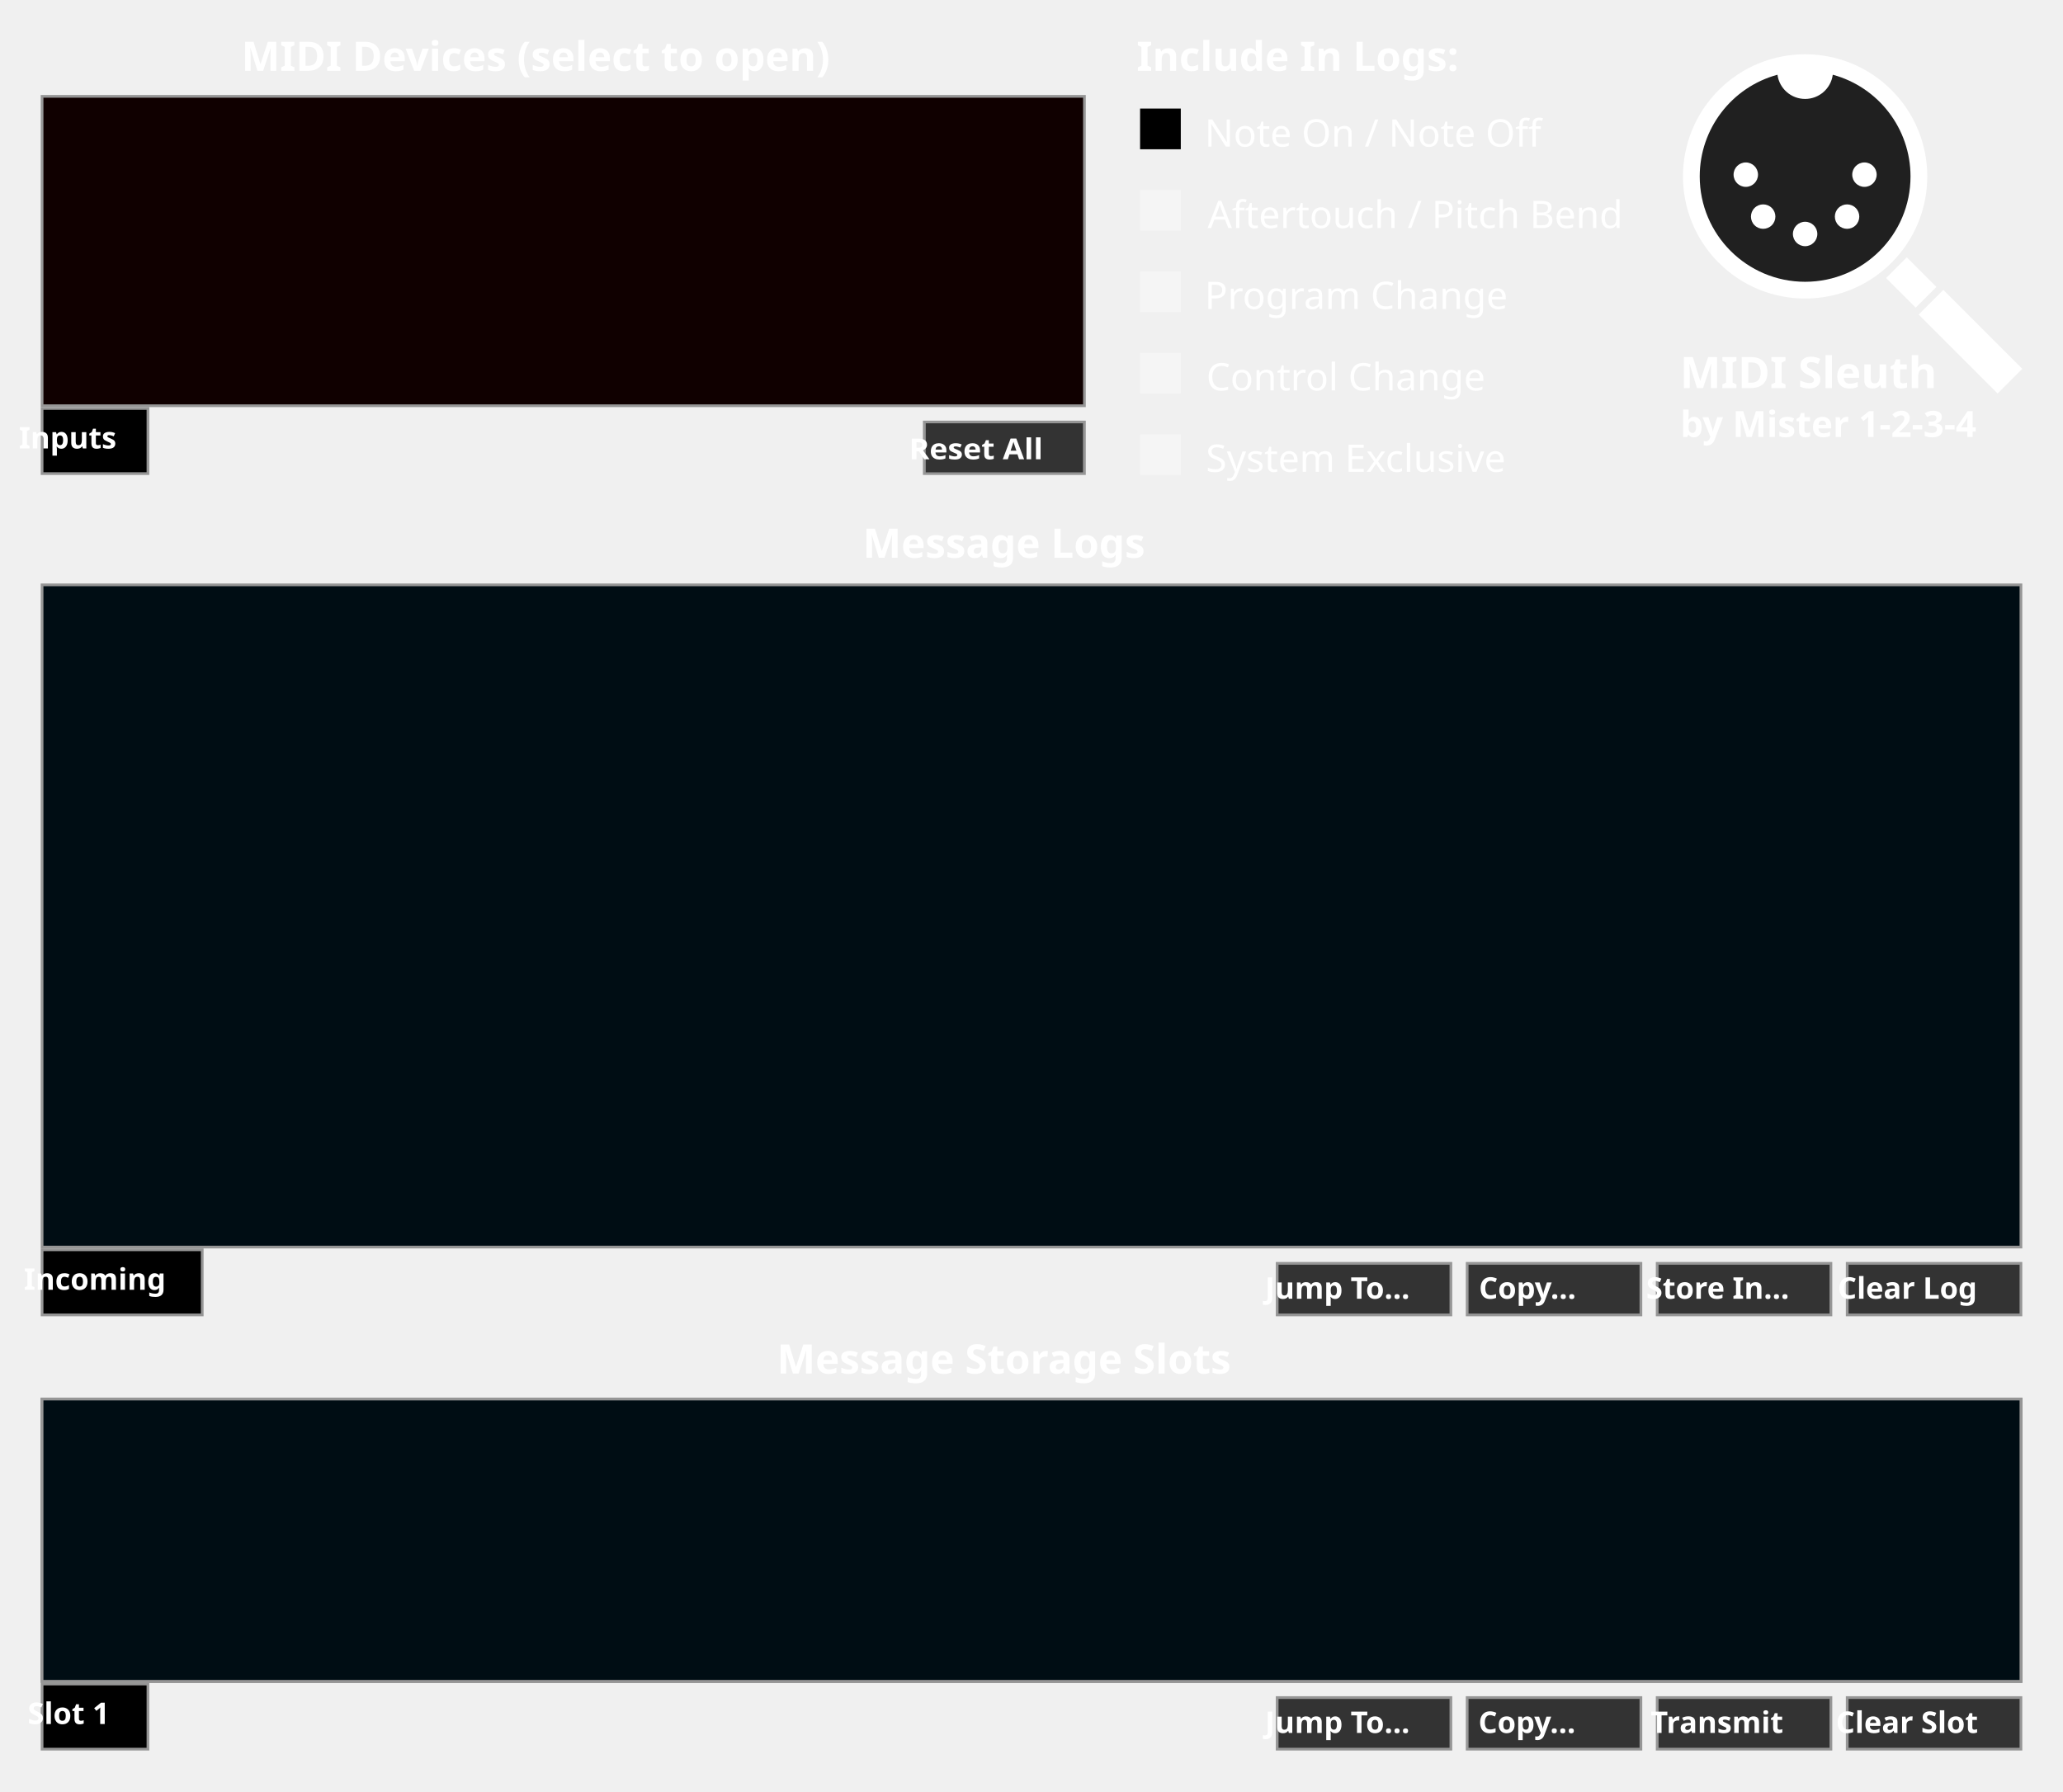
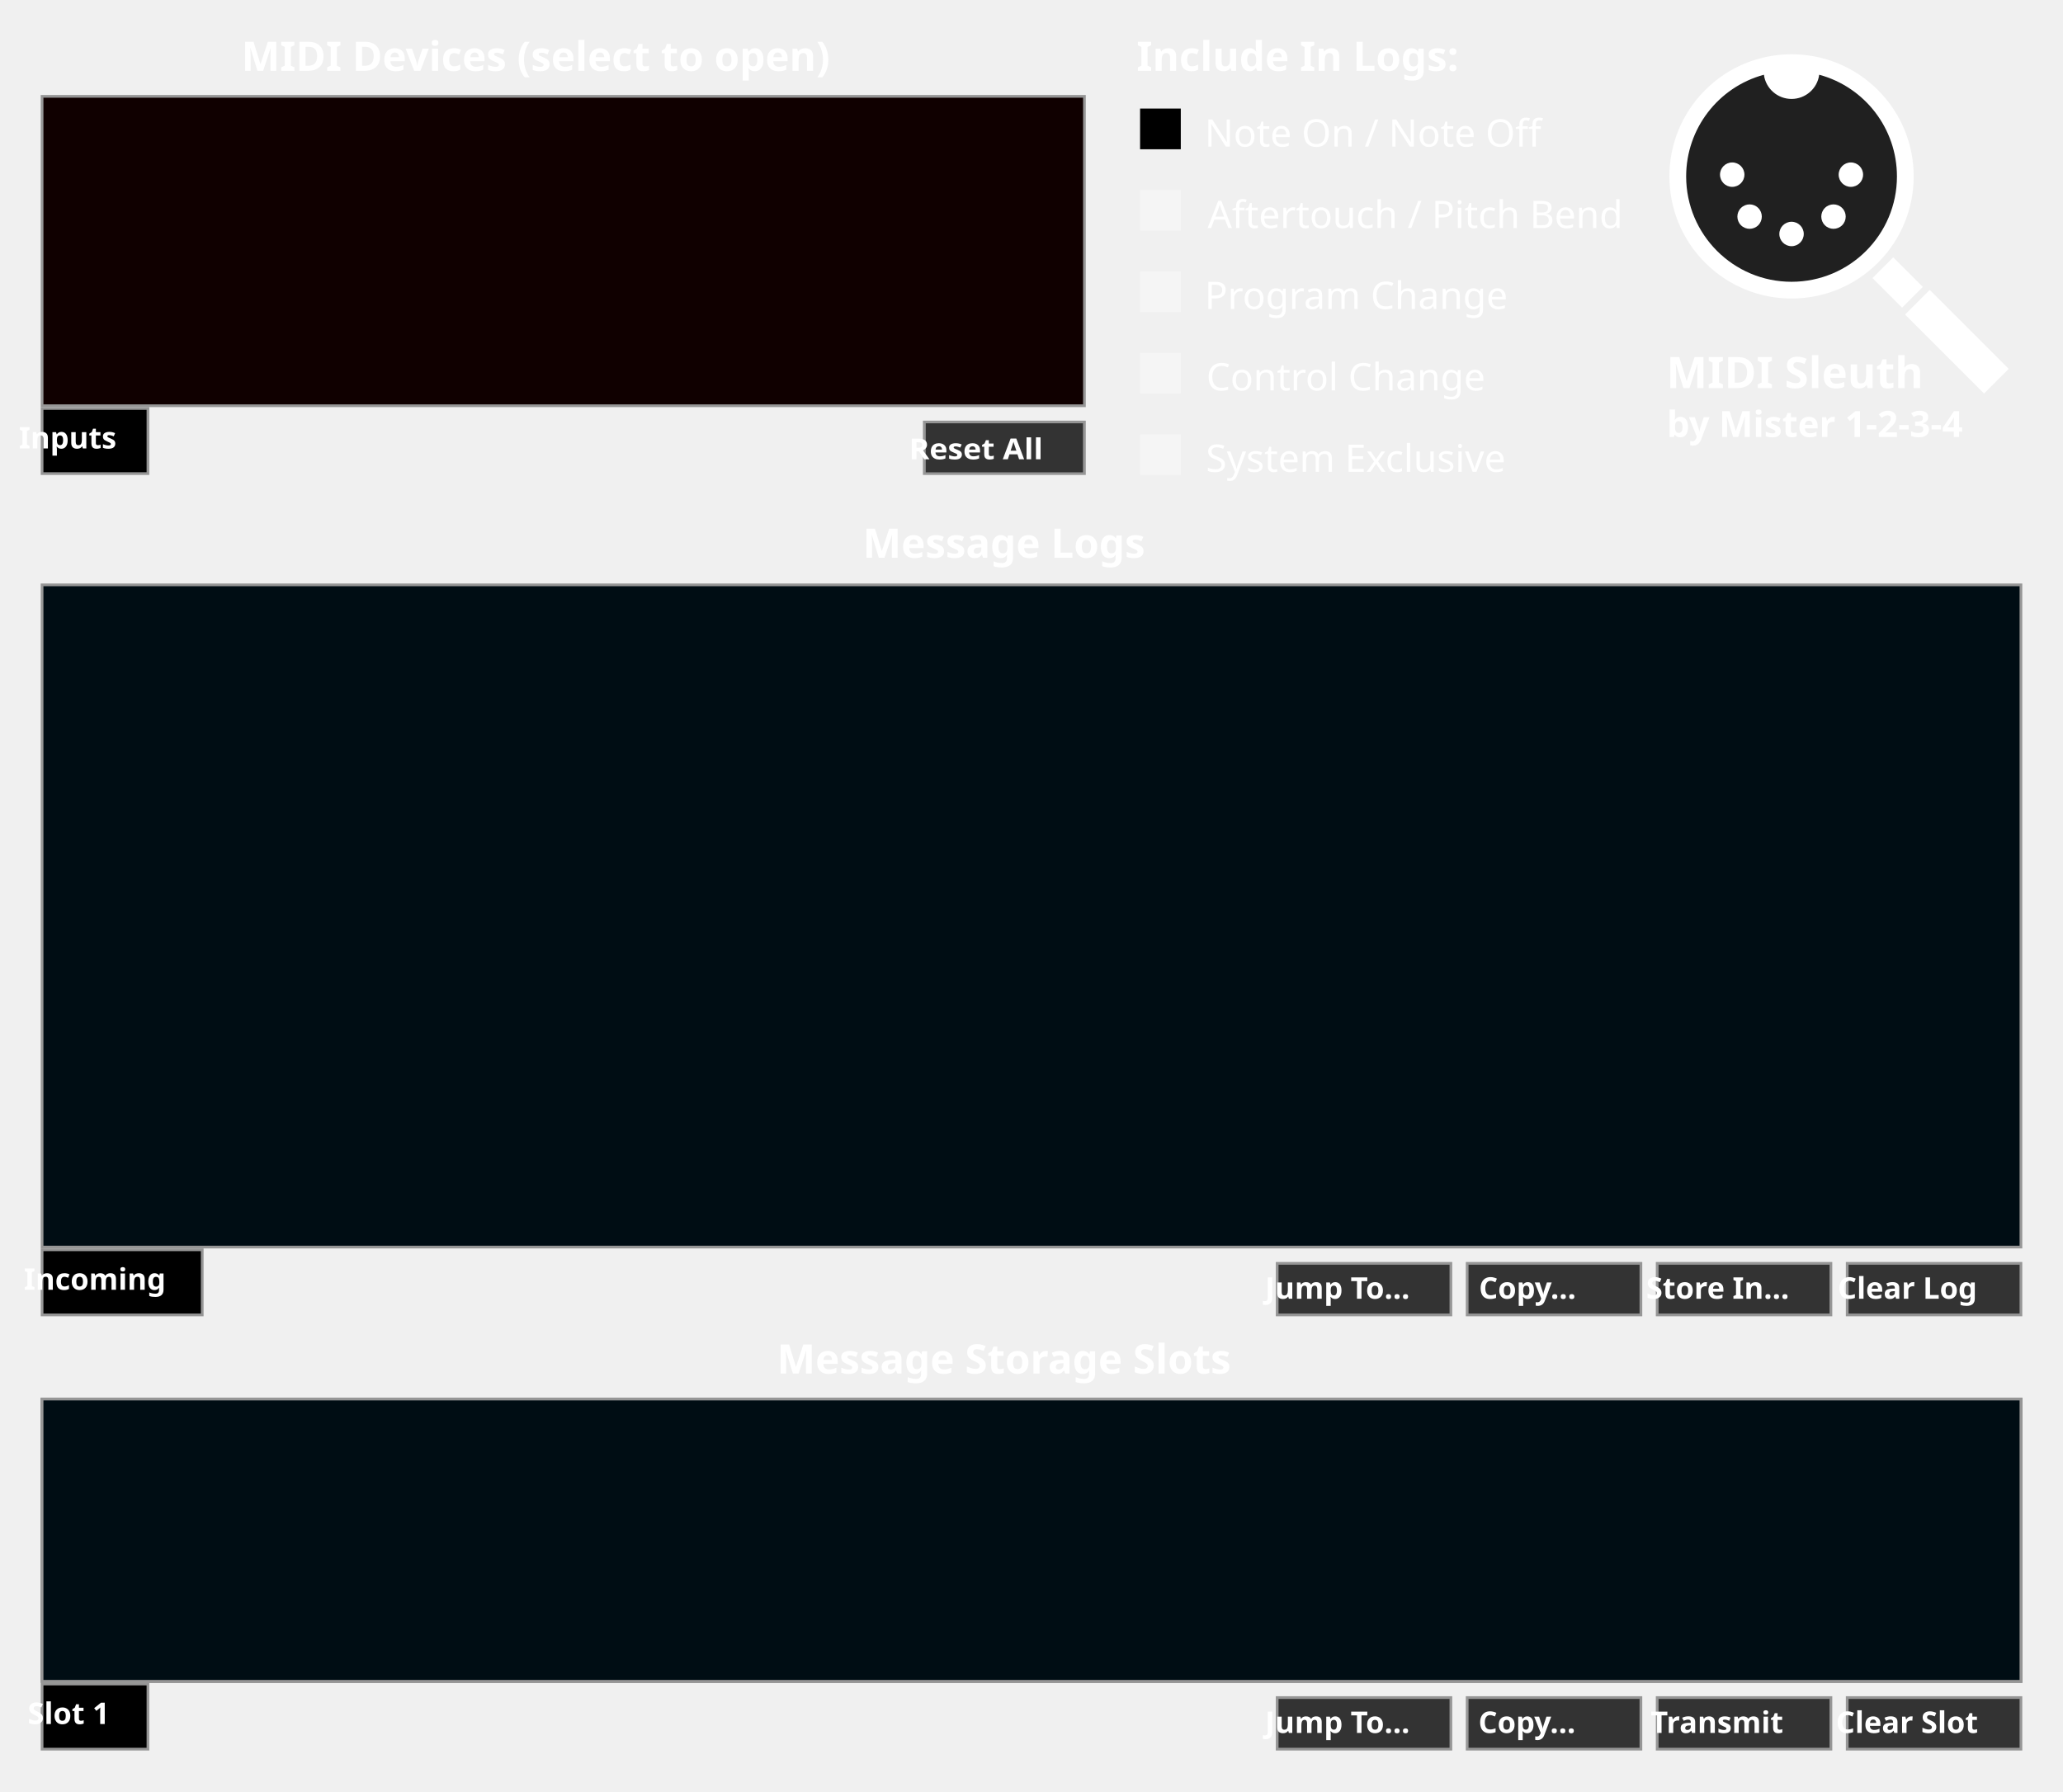
<svg xmlns="http://www.w3.org/2000/svg" width="760" height="660" viewBox="0 0 760 660" version="1.1" id="svg5">
  <defs id="defs2" />
  <g id="layer1">
    <g id="g11" transform="translate(659,-8.076478)">
      <rect style="fill:#333333;fill-opacity:1;stroke:#969696;stroke-width:1;stroke-dasharray:none;stroke-opacity:1;paint-order:normal" id="rect11" width="64" height="19" x="21.5" y="633.576" />
      <text xml:space="preserve" style="font-style:normal;font-variant:normal;font-weight:600;font-stretch:normal;font-size:11px;font-family:'Segoe UI';-inkscape-font-specification:'Segoe UI Semi-Bold';font-variant-ligatures:normal;font-variant-caps:normal;font-variant-numeric:normal;font-variant-east-asian:normal;text-align:center;text-anchor:middle;fill:#ffffff;fill-opacity:1;stroke:none;stroke-width:1;stroke-dasharray:none;paint-order:normal" x="53.538" y="646.606" id="text11">
        <tspan id="tspan11" x="53.538" y="646.606" style="font-style:normal;font-variant:normal;font-weight:600;font-stretch:normal;font-size:11px;font-family:'Segoe UI';-inkscape-font-specification:'Segoe UI Semi-Bold';font-variant-ligatures:normal;font-variant-caps:normal;font-variant-numeric:normal;font-variant-east-asian:normal;stroke-width:1">Clear Slot</tspan>
      </text>
    </g>
    <g id="g7" transform="translate(584,-8.076478)">
      <rect style="fill:#333333;fill-opacity:1;stroke:#969696;stroke-width:1;stroke-dasharray:none;stroke-opacity:1;paint-order:normal" id="rect6" width="64" height="19" x="26.5" y="633.576" />
      <text xml:space="preserve" style="font-style:normal;font-variant:normal;font-weight:600;font-stretch:normal;font-size:11px;font-family:'Segoe UI';-inkscape-font-specification:'Segoe UI Semi-Bold';font-variant-ligatures:normal;font-variant-caps:normal;font-variant-numeric:normal;font-variant-east-asian:normal;text-align:center;text-anchor:middle;fill:#ffffff;fill-opacity:1;stroke:none;stroke-width:1;stroke-dasharray:none;paint-order:normal" x="58.538" y="646.606" id="text7">
        <tspan id="tspan7" x="58.538" y="646.606" style="font-style:normal;font-variant:normal;font-weight:600;font-stretch:normal;font-size:11px;font-family:'Segoe UI';-inkscape-font-specification:'Segoe UI Semi-Bold';font-variant-ligatures:normal;font-variant-caps:normal;font-variant-numeric:normal;font-variant-east-asian:normal;stroke-width:1">Transmit</tspan>
      </text>
    </g>
    <g id="g18" transform="translate(514,-8.076478)">
      <rect style="fill:#333333;fill-opacity:1;stroke:#969696;stroke-width:1;stroke-dasharray:none;stroke-opacity:1;paint-order:normal" id="rect18" width="64" height="19" x="26.5" y="633.576" />
      <text xml:space="preserve" style="font-style:normal;font-variant:normal;font-weight:600;font-stretch:normal;font-size:11px;font-family:'Segoe UI';-inkscape-font-specification:'Segoe UI Semi-Bold';font-variant-ligatures:normal;font-variant-caps:normal;font-variant-numeric:normal;font-variant-east-asian:normal;text-align:center;text-anchor:middle;fill:#ffffff;fill-opacity:1;stroke:none;stroke-width:1;stroke-dasharray:none;paint-order:normal" x="58.538" y="646.606" id="text18">
        <tspan id="tspan18" x="58.538" y="646.606" style="font-style:normal;font-variant:normal;font-weight:600;font-stretch:normal;font-size:11px;font-family:'Segoe UI';-inkscape-font-specification:'Segoe UI Semi-Bold';font-variant-ligatures:normal;font-variant-caps:normal;font-variant-numeric:normal;font-variant-east-asian:normal;stroke-width:1">Copy...</tspan>
      </text>
    </g>
    <g id="g8" transform="translate(449,-8.076478)">
      <rect style="fill:#333333;fill-opacity:1;stroke:#969696;stroke-width:1;stroke-dasharray:none;stroke-opacity:1;paint-order:normal" id="rect7" width="64" height="19" x="21.5" y="633.576" />
      <text xml:space="preserve" style="font-style:normal;font-variant:normal;font-weight:600;font-stretch:normal;font-size:11px;font-family:'Segoe UI';-inkscape-font-specification:'Segoe UI Semi-Bold';font-variant-ligatures:normal;font-variant-caps:normal;font-variant-numeric:normal;font-variant-east-asian:normal;text-align:center;text-anchor:middle;fill:#ffffff;fill-opacity:1;stroke:none;stroke-width:1;stroke-dasharray:none;paint-order:normal" x="53.723" y="646.606" id="text8">
        <tspan id="tspan8" x="53.723" y="646.606" style="font-style:normal;font-variant:normal;font-weight:600;font-stretch:normal;font-size:11px;font-family:'Segoe UI';-inkscape-font-specification:'Segoe UI Semi-Bold';font-variant-ligatures:normal;font-variant-caps:normal;font-variant-numeric:normal;font-variant-east-asian:normal;stroke-width:1">Jump To...</tspan>
      </text>
    </g>
    <g id="g9" transform="translate(-5,50)">
      <rect style="fill:#000000;stroke:#969696;stroke-width:1;stroke-dasharray:none;stroke-opacity:1" id="rect8" width="39" height="24" x="20.5" y="570.5" />
      <text xml:space="preserve" style="font-style:normal;font-variant:normal;font-weight:600;font-stretch:normal;font-size:11px;font-family:'Segoe UI';-inkscape-font-specification:'Segoe UI, Semi-Bold';font-variant-ligatures:normal;font-variant-caps:normal;font-variant-numeric:normal;font-variant-east-asian:normal;text-align:center;text-anchor:middle;fill:#333333;fill-opacity:1;stroke:none;stroke-width:15" x="40.266" y="585.242" id="text9">
        <tspan id="tspan9" x="40.266" y="585.242" style="font-style:normal;font-variant:normal;font-weight:600;font-stretch:normal;font-size:11px;font-family:'Segoe UI';-inkscape-font-specification:'Segoe UI Semi-Bold';font-variant-ligatures:normal;font-variant-caps:normal;font-variant-numeric:normal;font-variant-east-asian:normal;fill:#ffffff">Slot 1</tspan>
      </text>
    </g>
    <rect style="fill:#100000;fill-opacity:1;stroke:#969696;stroke-width:1;stroke-dasharray:none;stroke-opacity:1;paint-order:normal" id="rect9" width="729" height="104" x="15.5" y="515.5" ry="0" rx="0" />
    <rect style="display:inline;fill:#120c00;fill-opacity:1;stroke:#969696;stroke-width:1;stroke-dasharray:none;stroke-opacity:1;paint-order:normal" id="rect12" width="729" height="104" x="15.5" y="515.5" ry="0" rx="0" />
    <rect style="display:inline;fill:#121200;fill-opacity:1;stroke:#969696;stroke-width:1;stroke-dasharray:none;stroke-opacity:1;paint-order:normal" id="rect13" width="729" height="104" x="15.5" y="515.5" ry="0" rx="0" />
    <rect style="display:inline;fill:#03100f;fill-opacity:1;stroke:#969696;stroke-width:1;stroke-dasharray:none;stroke-opacity:1;paint-order:normal" id="rect14" width="729" height="104" x="15.5" y="515.5" ry="0" rx="0" />
    <rect style="display:inline;fill:#000d14;fill-opacity:1;stroke:#969696;stroke-width:1;stroke-dasharray:none;stroke-opacity:1;paint-order:normal" id="rect15" width="729" height="104" x="15.5" y="515.5" ry="0" rx="0" />
    <rect style="fill:none;fill-opacity:1;stroke:none;stroke-width:1;stroke-dasharray:none;paint-order:normal" id="rect10" width="730" height="20" x="15" y="495" />
    <text xml:space="preserve" style="font-style:normal;font-variant:normal;font-weight:600;font-stretch:normal;font-size:15px;font-family:'Segoe UI';-inkscape-font-specification:'Segoe UI, Semi-Bold';font-variant-ligatures:normal;font-variant-caps:normal;font-variant-numeric:normal;font-variant-east-asian:normal;text-align:center;text-anchor:middle;fill:#ffffff;fill-opacity:1;stroke:none;stroke-width:1;stroke-dasharray:none;paint-order:normal" x="379.604" y="506.104" id="text10">
      <tspan id="tspan10" x="379.604" y="506.104" style="font-style:normal;font-variant:normal;font-weight:600;font-stretch:normal;font-size:15px;font-family:'Segoe UI';-inkscape-font-specification:'Segoe UI, Semi-Bold';font-variant-ligatures:normal;font-variant-caps:normal;font-variant-numeric:normal;font-variant-east-asian:normal">Message Storage Slots</tspan>
    </text>
    <g id="g13454" transform="translate(659,-168.0765)">
      <rect style="fill:#333333;fill-opacity:1;stroke:#969696;stroke-width:1;stroke-dasharray:none;stroke-opacity:1;paint-order:normal" id="rect13448" width="64" height="19" x="21.5" y="633.576" />
      <text xml:space="preserve" style="font-style:normal;font-variant:normal;font-weight:600;font-stretch:normal;font-size:11px;font-family:'Segoe UI';-inkscape-font-specification:'Segoe UI Semi-Bold';font-variant-ligatures:normal;font-variant-caps:normal;font-variant-numeric:normal;font-variant-east-asian:normal;text-align:center;text-anchor:middle;fill:#ffffff;fill-opacity:1;stroke:none;stroke-width:1;stroke-dasharray:none;paint-order:normal" x="53.69" y="646.606" id="text13452">
        <tspan id="tspan13450" x="53.69" y="646.606" style="font-style:normal;font-variant:normal;font-weight:600;font-stretch:normal;font-size:11px;font-family:'Segoe UI';-inkscape-font-specification:'Segoe UI Semi-Bold';font-variant-ligatures:normal;font-variant-caps:normal;font-variant-numeric:normal;font-variant-east-asian:normal;stroke-width:1">Clear Log</tspan>
      </text>
    </g>
    <g id="g19" transform="translate(589,-168.0765)">
      <rect style="fill:#333333;fill-opacity:1;stroke:#969696;stroke-width:1;stroke-dasharray:none;stroke-opacity:1;paint-order:normal" id="rect19" width="64" height="19" x="21.5" y="633.576" />
      <text xml:space="preserve" style="font-style:normal;font-variant:normal;font-weight:600;font-stretch:normal;font-size:11px;font-family:'Segoe UI';-inkscape-font-specification:'Segoe UI Semi-Bold';font-variant-ligatures:normal;font-variant-caps:normal;font-variant-numeric:normal;font-variant-east-asian:normal;text-align:center;text-anchor:middle;fill:#ffffff;fill-opacity:1;stroke:none;stroke-width:1;stroke-dasharray:none;paint-order:normal" x="53.723" y="646.606" id="text19">
        <tspan id="tspan19" x="55.235" y="646.606" style="font-style:normal;font-variant:normal;font-weight:600;font-stretch:normal;font-size:11px;font-family:'Segoe UI';-inkscape-font-specification:'Segoe UI Semi-Bold';font-variant-ligatures:normal;font-variant-caps:normal;font-variant-numeric:normal;font-variant-east-asian:normal;stroke-width:1">Store In... </tspan>
      </text>
    </g>
    <g id="g17" transform="translate(519,-168.0765)">
      <rect style="fill:#333333;fill-opacity:1;stroke:#969696;stroke-width:1;stroke-dasharray:none;stroke-opacity:1;paint-order:normal" id="rect17" width="64" height="19" x="21.5" y="633.576" />
      <text xml:space="preserve" style="font-style:normal;font-variant:normal;font-weight:600;font-stretch:normal;font-size:11px;font-family:'Segoe UI';-inkscape-font-specification:'Segoe UI Semi-Bold';font-variant-ligatures:normal;font-variant-caps:normal;font-variant-numeric:normal;font-variant-east-asian:normal;text-align:center;text-anchor:middle;fill:#ffffff;fill-opacity:1;stroke:none;stroke-width:1;stroke-dasharray:none;paint-order:normal" x="53.723" y="646.606" id="text17">
        <tspan x="53.723" y="646.606" style="font-style:normal;font-variant:normal;font-weight:600;font-stretch:normal;font-size:11px;font-family:'Segoe UI';-inkscape-font-specification:'Segoe UI Semi-Bold';font-variant-ligatures:normal;font-variant-caps:normal;font-variant-numeric:normal;font-variant-east-asian:normal;stroke-width:1" id="tspan20">Copy...</tspan>
      </text>
    </g>
    <g id="g2" transform="translate(449,-168.0765)">
      <rect style="fill:#333333;fill-opacity:1;stroke:#969696;stroke-width:1;stroke-dasharray:none;stroke-opacity:1;paint-order:normal" id="rect2" width="64" height="19" x="21.5" y="633.576" />
      <text xml:space="preserve" style="font-style:normal;font-variant:normal;font-weight:600;font-stretch:normal;font-size:11px;font-family:'Segoe UI';-inkscape-font-specification:'Segoe UI Semi-Bold';font-variant-ligatures:normal;font-variant-caps:normal;font-variant-numeric:normal;font-variant-east-asian:normal;text-align:center;text-anchor:middle;fill:#ffffff;fill-opacity:1;stroke:none;stroke-width:1;stroke-dasharray:none;paint-order:normal" x="53.723" y="646.606" id="text2">
        <tspan id="tspan2" x="53.723" y="646.606" style="font-style:normal;font-variant:normal;font-weight:600;font-stretch:normal;font-size:11px;font-family:'Segoe UI';-inkscape-font-specification:'Segoe UI Semi-Bold';font-variant-ligatures:normal;font-variant-caps:normal;font-variant-numeric:normal;font-variant-east-asian:normal;stroke-width:1">Jump To...</tspan>
      </text>
    </g>
    <g id="g1" transform="translate(-4.999999,-110)">
      <rect style="fill:#000000;stroke:#969696;stroke-width:1;stroke-dasharray:none;stroke-opacity:1" id="rect1" width="59" height="24" x="20.5" y="570.5" />
      <text xml:space="preserve" style="font-style:normal;font-variant:normal;font-weight:normal;font-stretch:normal;font-size:11px;font-family:'Segoe UI';-inkscape-font-specification:'Segoe UI';font-variant-ligatures:normal;font-variant-caps:normal;font-variant-numeric:normal;font-variant-east-asian:normal;text-align:center;text-anchor:middle;fill:#333333;fill-opacity:1;stroke:none;stroke-width:15" x="49.941" y="585.242" id="text9516-9">
        <tspan id="tspan9514-4" x="49.941" y="585.242" style="font-style:normal;font-variant:normal;font-weight:600;font-stretch:normal;font-size:11px;font-family:'Segoe UI';-inkscape-font-specification:'Segoe UI Semi-Bold';font-variant-ligatures:normal;font-variant-caps:normal;font-variant-numeric:normal;font-variant-east-asian:normal;fill:#ffffff">Incoming</tspan>
      </text>
    </g>
    <rect style="fill:#000d14;fill-opacity:1;stroke:#969696;stroke-width:1;stroke-dasharray:none;stroke-opacity:1;paint-order:normal" id="rect16" width="729" height="244" x="15.5" y="215.5" ry="0" rx="0" />
    <rect style="display:none;fill:#100000;fill-opacity:1;stroke:#969696;stroke-width:1;stroke-dasharray:none;stroke-opacity:1;paint-order:normal" id="rect1901" width="729" height="244" x="15.5" y="215.5" ry="0" rx="0" />
    <rect style="display:none;fill:#031000;fill-opacity:1;stroke:#969696;stroke-width:1;stroke-dasharray:none;stroke-opacity:1;paint-order:normal" id="rect4" width="729" height="244" x="15.5" y="215.5" ry="0" rx="0" />
    <rect style="fill:none;fill-opacity:1;stroke:none;stroke-width:1;stroke-dasharray:none;paint-order:normal" id="rect5" width="730" height="20" x="15" y="195" />
    <text xml:space="preserve" style="font-style:normal;font-variant:normal;font-weight:600;font-stretch:normal;font-size:15px;font-family:'Segoe UI';-inkscape-font-specification:'Segoe UI, Semi-Bold';font-variant-ligatures:normal;font-variant-caps:normal;font-variant-numeric:normal;font-variant-east-asian:normal;text-align:center;text-anchor:middle;fill:#ffffff;fill-opacity:1;stroke:none;stroke-width:1;stroke-dasharray:none;paint-order:normal" x="379.604" y="205.503" id="text6">
      <tspan id="tspan6" x="379.604" y="205.503" style="font-style:normal;font-variant:normal;font-weight:600;font-stretch:normal;font-size:15px;font-family:'Segoe UI';-inkscape-font-specification:'Segoe UI, Semi-Bold';font-variant-ligatures:normal;font-variant-caps:normal;font-variant-numeric:normal;font-variant-east-asian:normal">Message Logs</tspan>
    </text>
    <g id="g10381" transform="translate(-245.5062,-107)">
      <rect style="fill:#ffffff;fill-opacity:0.329;stroke:none;stroke-width:10.902" id="rect10368" width="15" height="15" x="665.506" y="267" ry="0" />
      <text xml:space="preserve" style="font-style:normal;font-variant:normal;font-weight:normal;font-stretch:normal;font-size:14px;font-family:'Segoe UI';-inkscape-font-specification:'Segoe UI';font-variant-ligatures:normal;font-variant-caps:normal;font-variant-numeric:normal;font-variant-east-asian:normal;fill:#333333;fill-opacity:1;stroke:none;stroke-width:15" x="689.754" y="280.857" id="text10372">
        <tspan x="689.754" y="280.857" style="font-style:normal;font-variant:normal;font-weight:normal;font-stretch:normal;font-size:14px;font-family:'Segoe UI';-inkscape-font-specification:'Segoe UI';font-variant-ligatures:normal;font-variant-caps:normal;font-variant-numeric:normal;font-variant-east-asian:normal;fill:#ffffff" id="tspan10374">System Exclusive</tspan>
      </text>
    </g>
    <g id="g10402" transform="translate(-106.574,-137)">
      <rect style="fill:#ffffff;fill-opacity:0.329;stroke:none;stroke-width:10.902" id="rect10362" width="15" height="15" x="526.574" y="267" ry="0" />
      <text xml:space="preserve" style="font-style:normal;font-variant:normal;font-weight:normal;font-stretch:normal;font-size:14px;font-family:'Segoe UI';-inkscape-font-specification:'Segoe UI';font-variant-ligatures:normal;font-variant-caps:normal;font-variant-numeric:normal;font-variant-east-asian:normal;fill:#333333;fill-opacity:1;stroke:none;stroke-width:15" x="550.986" y="280.857" id="text10366">
        <tspan id="tspan10364" x="550.986" y="280.857" style="font-style:normal;font-variant:normal;font-weight:normal;font-stretch:normal;font-size:14px;font-family:'Segoe UI';-inkscape-font-specification:'Segoe UI';font-variant-ligatures:normal;font-variant-caps:normal;font-variant-numeric:normal;font-variant-east-asian:normal;fill:#ffffff">Control Change</tspan>
      </text>
    </g>
    <g id="g10397" transform="translate(37.49956,-167)">
      <rect style="fill:#ffffff;fill-opacity:0.329;stroke:none;stroke-width:10.902" id="rect10356" width="15" height="15" x="382.5" y="267" ry="0" />
      <text xml:space="preserve" style="font-style:normal;font-variant:normal;font-weight:normal;font-stretch:normal;font-size:14px;font-family:'Segoe UI';-inkscape-font-specification:'Segoe UI';font-variant-ligatures:normal;font-variant-caps:normal;font-variant-numeric:normal;font-variant-east-asian:normal;fill:#333333;fill-opacity:1;stroke:none;stroke-width:15" x="406.29" y="280.857" id="text10360">
        <tspan id="tspan10358" x="406.29" y="280.857" style="font-style:normal;font-variant:normal;font-weight:normal;font-stretch:normal;font-size:14px;font-family:'Segoe UI';-inkscape-font-specification:'Segoe UI';font-variant-ligatures:normal;font-variant-caps:normal;font-variant-numeric:normal;font-variant-east-asian:normal;fill:#ffffff">Program Change</tspan>
      </text>
    </g>
    <g id="g10392" transform="translate(220.2233,-197)">
      <rect style="fill:#ffffff;fill-opacity:0.33;stroke:none;stroke-width:10.902" id="rect10350" width="15" height="15" x="199.776" y="267" ry="0" />
      <text xml:space="preserve" style="font-style:normal;font-variant:normal;font-weight:normal;font-stretch:normal;font-size:14px;font-family:'Segoe UI';-inkscape-font-specification:'Segoe UI';font-variant-ligatures:normal;font-variant-caps:normal;font-variant-numeric:normal;font-variant-east-asian:normal;fill:#333333;fill-opacity:1;stroke:none;stroke-width:15" x="224.66" y="281.029" id="text10354">
        <tspan id="tspan10352" x="224.66" y="281.029" style="font-style:normal;font-variant:normal;font-weight:normal;font-stretch:normal;font-size:14px;font-family:'Segoe UI';-inkscape-font-specification:'Segoe UI';font-variant-ligatures:normal;font-variant-caps:normal;font-variant-numeric:normal;font-variant-east-asian:normal;fill:#ffffff">Aftertouch / Pitch Bend</tspan>
      </text>
    </g>
    <g id="g10387" transform="translate(334.9996,-226.9998)">
      <rect style="fill:#000000;fill-opacity:1;stroke:none;stroke-width:10.902" id="rect3451" width="15" height="15" x="85" y="267" ry="0" />
      <text xml:space="preserve" style="font-style:normal;font-variant:normal;font-weight:normal;font-stretch:normal;font-size:14px;font-family:'Segoe UI';-inkscape-font-specification:'Segoe UI';font-variant-ligatures:normal;font-variant-caps:normal;font-variant-numeric:normal;font-variant-east-asian:normal;fill:#333333;fill-opacity:1;stroke:none;stroke-width:15" x="108.79" y="281.029" id="text10348">
        <tspan id="tspan10346" x="108.79" y="281.029" style="font-style:normal;font-variant:normal;font-weight:normal;font-stretch:normal;font-size:14px;font-family:'Segoe UI';-inkscape-font-specification:'Segoe UI';font-variant-ligatures:normal;font-variant-caps:normal;font-variant-numeric:normal;font-variant-east-asian:normal;fill:#ffffff">Note On / Note Off</tspan>
      </text>
    </g>
    <text xml:space="preserve" style="font-style:normal;font-variant:normal;font-weight:600;font-stretch:normal;font-size:15px;font-family:'Segoe UI';-inkscape-font-specification:'Segoe UI, Semi-Bold';font-variant-ligatures:normal;font-variant-caps:normal;font-variant-numeric:normal;font-variant-east-asian:normal;fill:#333333;fill-opacity:1;stroke:none;stroke-width:15" x="418.711" y="26.104" id="text9516">
      <tspan x="418.711" y="26.104" style="font-style:normal;font-variant:normal;font-weight:600;font-stretch:normal;font-size:15px;font-family:'Segoe UI';-inkscape-font-specification:'Segoe UI, Semi-Bold';font-variant-ligatures:normal;font-variant-caps:normal;font-variant-numeric:normal;font-variant-east-asian:normal;fill:#ffffff" id="tspan1">Include In Logs:</tspan>
    </text>
    <g id="g13446" transform="matrix(1.072032,0,0,1,299.6056,-448)" style="stroke-width:0.966">
      <rect style="fill:#333333;fill-opacity:1;stroke:#969696;stroke-width:0.966;stroke-dasharray:none;stroke-opacity:1;paint-order:normal" id="rect14996-6" width="55.003" height="19.034" x="38.163" y="603.483" />
      <text xml:space="preserve" style="font-style:normal;font-variant:normal;font-weight:600;font-stretch:normal;font-size:10.624px;font-family:'Segoe UI';-inkscape-font-specification:'Segoe UI Semi-Bold';font-variant-ligatures:normal;font-variant-caps:normal;font-variant-numeric:normal;font-variant-east-asian:normal;text-align:center;text-anchor:middle;fill:#ffffff;fill-opacity:1;stroke:none;stroke-width:0.966;stroke-dasharray:none;paint-order:normal" x="65.591" y="617.222" id="text10022-1-1">
        <tspan id="tspan10020-8-2" x="65.591" y="617.222" style="font-style:normal;font-variant:normal;font-weight:600;font-stretch:normal;font-size:10.624px;font-family:'Segoe UI';-inkscape-font-specification:'Segoe UI Semi-Bold';font-variant-ligatures:normal;font-variant-caps:normal;font-variant-numeric:normal;font-variant-east-asian:normal;stroke-width:0.966">Reset All</tspan>
      </text>
    </g>
    <g id="g1-4" transform="translate(-4.999999,-420)">
      <rect style="fill:#000000;stroke:#969696;stroke-width:1;stroke-dasharray:none;stroke-opacity:1" id="rect1-5" width="39" height="24" x="20.5" y="570.5" />
      <text xml:space="preserve" style="font-style:normal;font-variant:normal;font-weight:normal;font-stretch:normal;font-size:11px;font-family:'Segoe UI';-inkscape-font-specification:'Segoe UI';font-variant-ligatures:normal;font-variant-caps:normal;font-variant-numeric:normal;font-variant-east-asian:normal;text-align:center;text-anchor:middle;fill:#333333;fill-opacity:1;stroke:none;stroke-width:15" x="39.933" y="585.242" id="text9516-9-9">
        <tspan id="tspan9514-4-4" x="39.933" y="585.242" style="font-style:normal;font-variant:normal;font-weight:600;font-stretch:normal;font-size:11px;font-family:'Segoe UI';-inkscape-font-specification:'Segoe UI Semi-Bold';font-variant-ligatures:normal;font-variant-caps:normal;font-variant-numeric:normal;font-variant-east-asian:normal;fill:#ffffff">Inputs</tspan>
      </text>
    </g>
    <rect style="display:inline;fill:#100000;fill-opacity:1;stroke:#969696;stroke-width:1;stroke-dasharray:none;stroke-opacity:1;paint-order:normal" id="rect6525" width="384" height="114" x="15.5" y="35.5" ry="0" rx="0" />
    <rect style="display:none;fill:#031000;fill-opacity:1;stroke:#969696;stroke-width:1;stroke-dasharray:none;stroke-opacity:1;paint-order:normal" id="rect3" width="384" height="114" x="15.5" y="35.5" ry="0" rx="0" />
    <rect style="fill:none;fill-opacity:1;stroke:none;stroke-width:1;stroke-dasharray:none;paint-order:normal" id="rect7566" width="385" height="20" x="15" y="15" />
    <text xml:space="preserve" style="font-style:normal;font-variant:normal;font-weight:600;font-stretch:normal;font-size:15px;font-family:'Segoe UI';-inkscape-font-specification:'Segoe UI, Semi-Bold';font-variant-ligatures:normal;font-variant-caps:normal;font-variant-numeric:normal;font-variant-east-asian:normal;text-align:center;text-anchor:middle;fill:#ffffff;fill-opacity:1;stroke:none;stroke-width:1;stroke-dasharray:none;paint-order:normal" x="207.104" y="26.104" id="text6581">
      <tspan id="tspan6579" x="207.104" y="26.104" style="font-style:normal;font-variant:normal;font-weight:600;font-stretch:normal;font-size:15px;font-family:'Segoe UI';-inkscape-font-specification:'Segoe UI, Semi-Bold';font-variant-ligatures:normal;font-variant-caps:normal;font-variant-numeric:normal;font-variant-east-asian:normal">MIDI Devices (select to open)</tspan>
    </text>
-     <g id="g30221" transform="matrix(0.514269,0,0,0.514269,614.8574,14.85731)" style="stroke-width:1.75">
+     <g id="g30221" transform="matrix(0.514269,0,0,0.514269,609.8574,14.85731)" style="stroke-width:1.75">
      <circle style="fill:#ffffff;fill-opacity:1;stroke:none;stroke-width:7.051;stroke-dasharray:none;stroke-opacity:1" id="path17494" cx="137.886" cy="-4.7507547e-06" r="87.5" transform="rotate(45)" />
      <rect style="fill:#ffffff;stroke:none;stroke-width:5.329;stroke-dasharray:none;stroke-opacity:1" id="rect19000" width="30" height="21" x="230.386" y="-10.5" transform="rotate(45)" />
      <rect style="fill:#ffffff;stroke:none;stroke-width:9.494;stroke-dasharray:none;stroke-opacity:1" id="rect19000-7" width="80" height="25" x="265.386" y="-12.5" transform="rotate(45)" />
      <path id="circle21273" style="fill:#202020;fill-opacity:1;stroke:none;stroke-width:6.084;stroke-dasharray:none;stroke-opacity:1" d="M 117.311,24.646 A 20,20 0 0 1 97.5,42 20,20 0 0 1 77.69,24.656 75.5,75.5 0 0 0 22,97.5 75.5,75.5 0 0 0 97.5,173 75.5,75.5 0 0 0 173,97.5 75.5,75.5 0 0 0 117.311,24.646 Z" />
      <circle style="fill:#ffffff;fill-opacity:1;stroke:none;stroke-width:11.047;stroke-dasharray:none;stroke-opacity:1" id="path24989" cx="97.5" cy="138.75" r="8.75" />
      <circle style="fill:#ffffff;fill-opacity:1;stroke:none;stroke-width:11.047;stroke-dasharray:none;stroke-opacity:1" id="circle25023" cx="137.002" cy="41.616" r="8.75" transform="rotate(45)" />
      <circle style="fill:#ffffff;fill-opacity:1;stroke:none;stroke-width:11.047;stroke-dasharray:none;stroke-opacity:1" id="circle25027" cx="96.25" cy="-55" transform="rotate(90)" r="8.75" />
      <circle style="fill:#ffffff;fill-opacity:1;stroke:none;stroke-width:11.047;stroke-dasharray:none;stroke-opacity:1" id="circle25031" cx="0.884" cy="179.502" r="8.75" transform="rotate(-45)" />
      <circle style="fill:#ffffff;fill-opacity:1;stroke:none;stroke-width:11.047;stroke-dasharray:none;stroke-opacity:1" id="circle25035" cx="-96.25" cy="140" r="8.75" transform="rotate(-90)" />
    </g>
-     <text xml:space="preserve" style="font-style:normal;font-variant:normal;font-weight:900;font-stretch:normal;font-size:16px;font-family:'Segoe UI';-inkscape-font-specification:'Segoe UI, Heavy';font-variant-ligatures:normal;font-variant-caps:normal;font-variant-numeric:normal;font-variant-east-asian:normal;writing-mode:lr-tb;direction:ltr;fill:#ffffff;fill-opacity:1;stroke:none;stroke-width:1;stroke-dasharray:none;stroke-opacity:1" x="619.027" y="161" id="text5">
-       <tspan id="tspan5" x="619.027" y="161" style="font-style:normal;font-variant:normal;font-weight:600;font-stretch:normal;font-size:13.333px;font-family:Sans;-inkscape-font-specification:'Sans, Semi-Bold';font-variant-ligatures:normal;font-variant-caps:normal;font-variant-numeric:normal;font-variant-east-asian:normal">by Mister 1-2-3-4</tspan>
+     <text xml:space="preserve" style="font-style:normal;font-variant:normal;font-weight:900;font-stretch:normal;font-size:16px;font-family:'Segoe UI';-inkscape-font-specification:'Segoe UI, Heavy';font-variant-ligatures:normal;font-variant-caps:normal;font-variant-numeric:normal;font-variant-east-asian:normal;writing-mode:lr-tb;direction:ltr;fill:#ffffff;fill-opacity:1;stroke:none;stroke-width:1;stroke-dasharray:none;stroke-opacity:1" x="614.027" y="161" id="text5">
+       <tspan id="tspan5" x="614.027" y="161" style="font-style:normal;font-variant:normal;font-weight:600;font-stretch:normal;font-size:13.333px;font-family:Sans;-inkscape-font-specification:'Sans, Semi-Bold';font-variant-ligatures:normal;font-variant-caps:normal;font-variant-numeric:normal;font-variant-east-asian:normal">by Mister 1-2-3-4</tspan>
    </text>
-     <text xml:space="preserve" style="font-style:normal;font-variant:normal;font-weight:900;font-stretch:normal;font-size:16px;font-family:'Segoe UI';-inkscape-font-specification:'Segoe UI, Heavy';font-variant-ligatures:normal;font-variant-caps:normal;font-variant-numeric:normal;font-variant-east-asian:normal;text-align:start;writing-mode:lr-tb;direction:ltr;text-anchor:start;fill:#141414;fill-opacity:1;stroke:#969696;stroke-width:1;stroke-dasharray:none;stroke-opacity:1" x="618.898" y="143" id="text3">
-       <tspan x="618.898" y="143" id="tspan4" style="font-style:normal;font-variant:normal;font-weight:900;font-stretch:normal;font-size:16px;font-family:'Segoe UI';-inkscape-font-specification:'Segoe UI, Heavy';font-variant-ligatures:normal;font-variant-caps:normal;font-variant-numeric:normal;font-variant-east-asian:normal;fill:#ffffff;fill-opacity:1;stroke:none">MIDI Sleuth</tspan>
+     <text xml:space="preserve" style="font-style:normal;font-variant:normal;font-weight:900;font-stretch:normal;font-size:16px;font-family:'Segoe UI';-inkscape-font-specification:'Segoe UI, Heavy';font-variant-ligatures:normal;font-variant-caps:normal;font-variant-numeric:normal;font-variant-east-asian:normal;text-align:start;writing-mode:lr-tb;direction:ltr;text-anchor:start;fill:#141414;fill-opacity:1;stroke:#969696;stroke-width:1;stroke-dasharray:none;stroke-opacity:1" x="613.898" y="143" id="text3">
+       <tspan x="613.898" y="143" id="tspan4" style="font-style:normal;font-variant:normal;font-weight:900;font-stretch:normal;font-size:16px;font-family:'Segoe UI';-inkscape-font-specification:'Segoe UI, Heavy';font-variant-ligatures:normal;font-variant-caps:normal;font-variant-numeric:normal;font-variant-east-asian:normal;fill:#ffffff;fill-opacity:1;stroke:none">MIDI Sleuth</tspan>
    </text>
  </g>
</svg>
